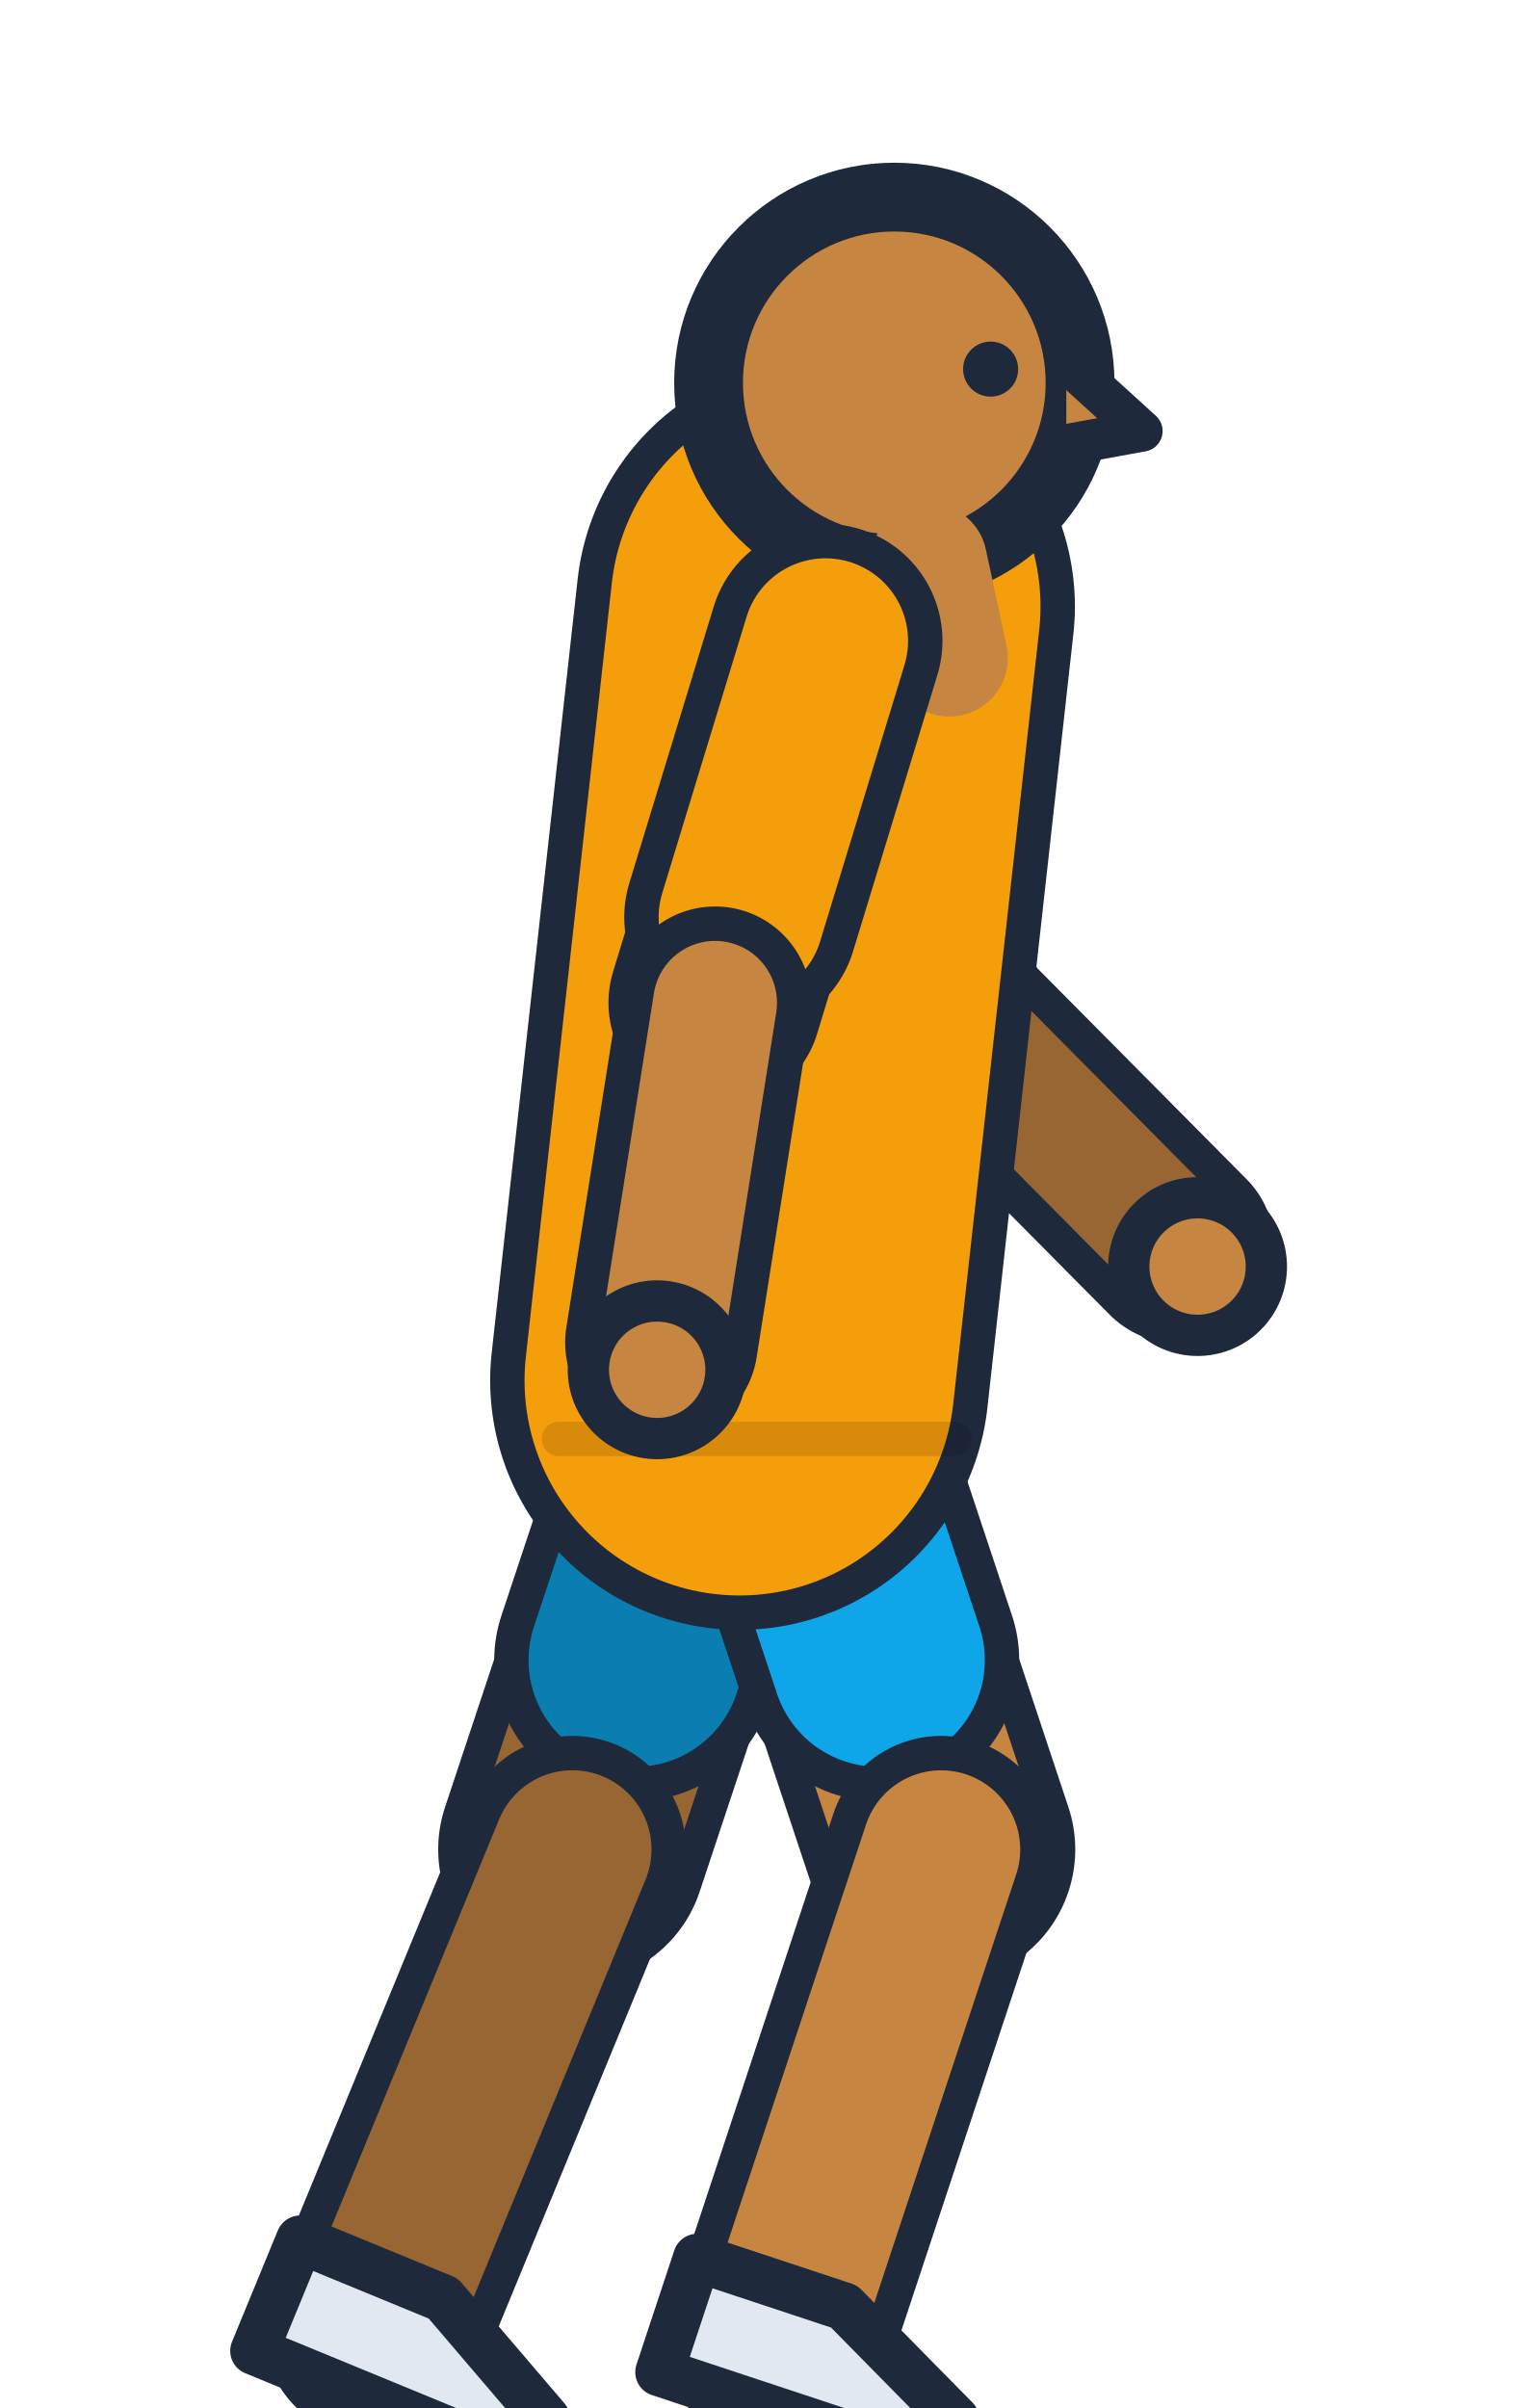
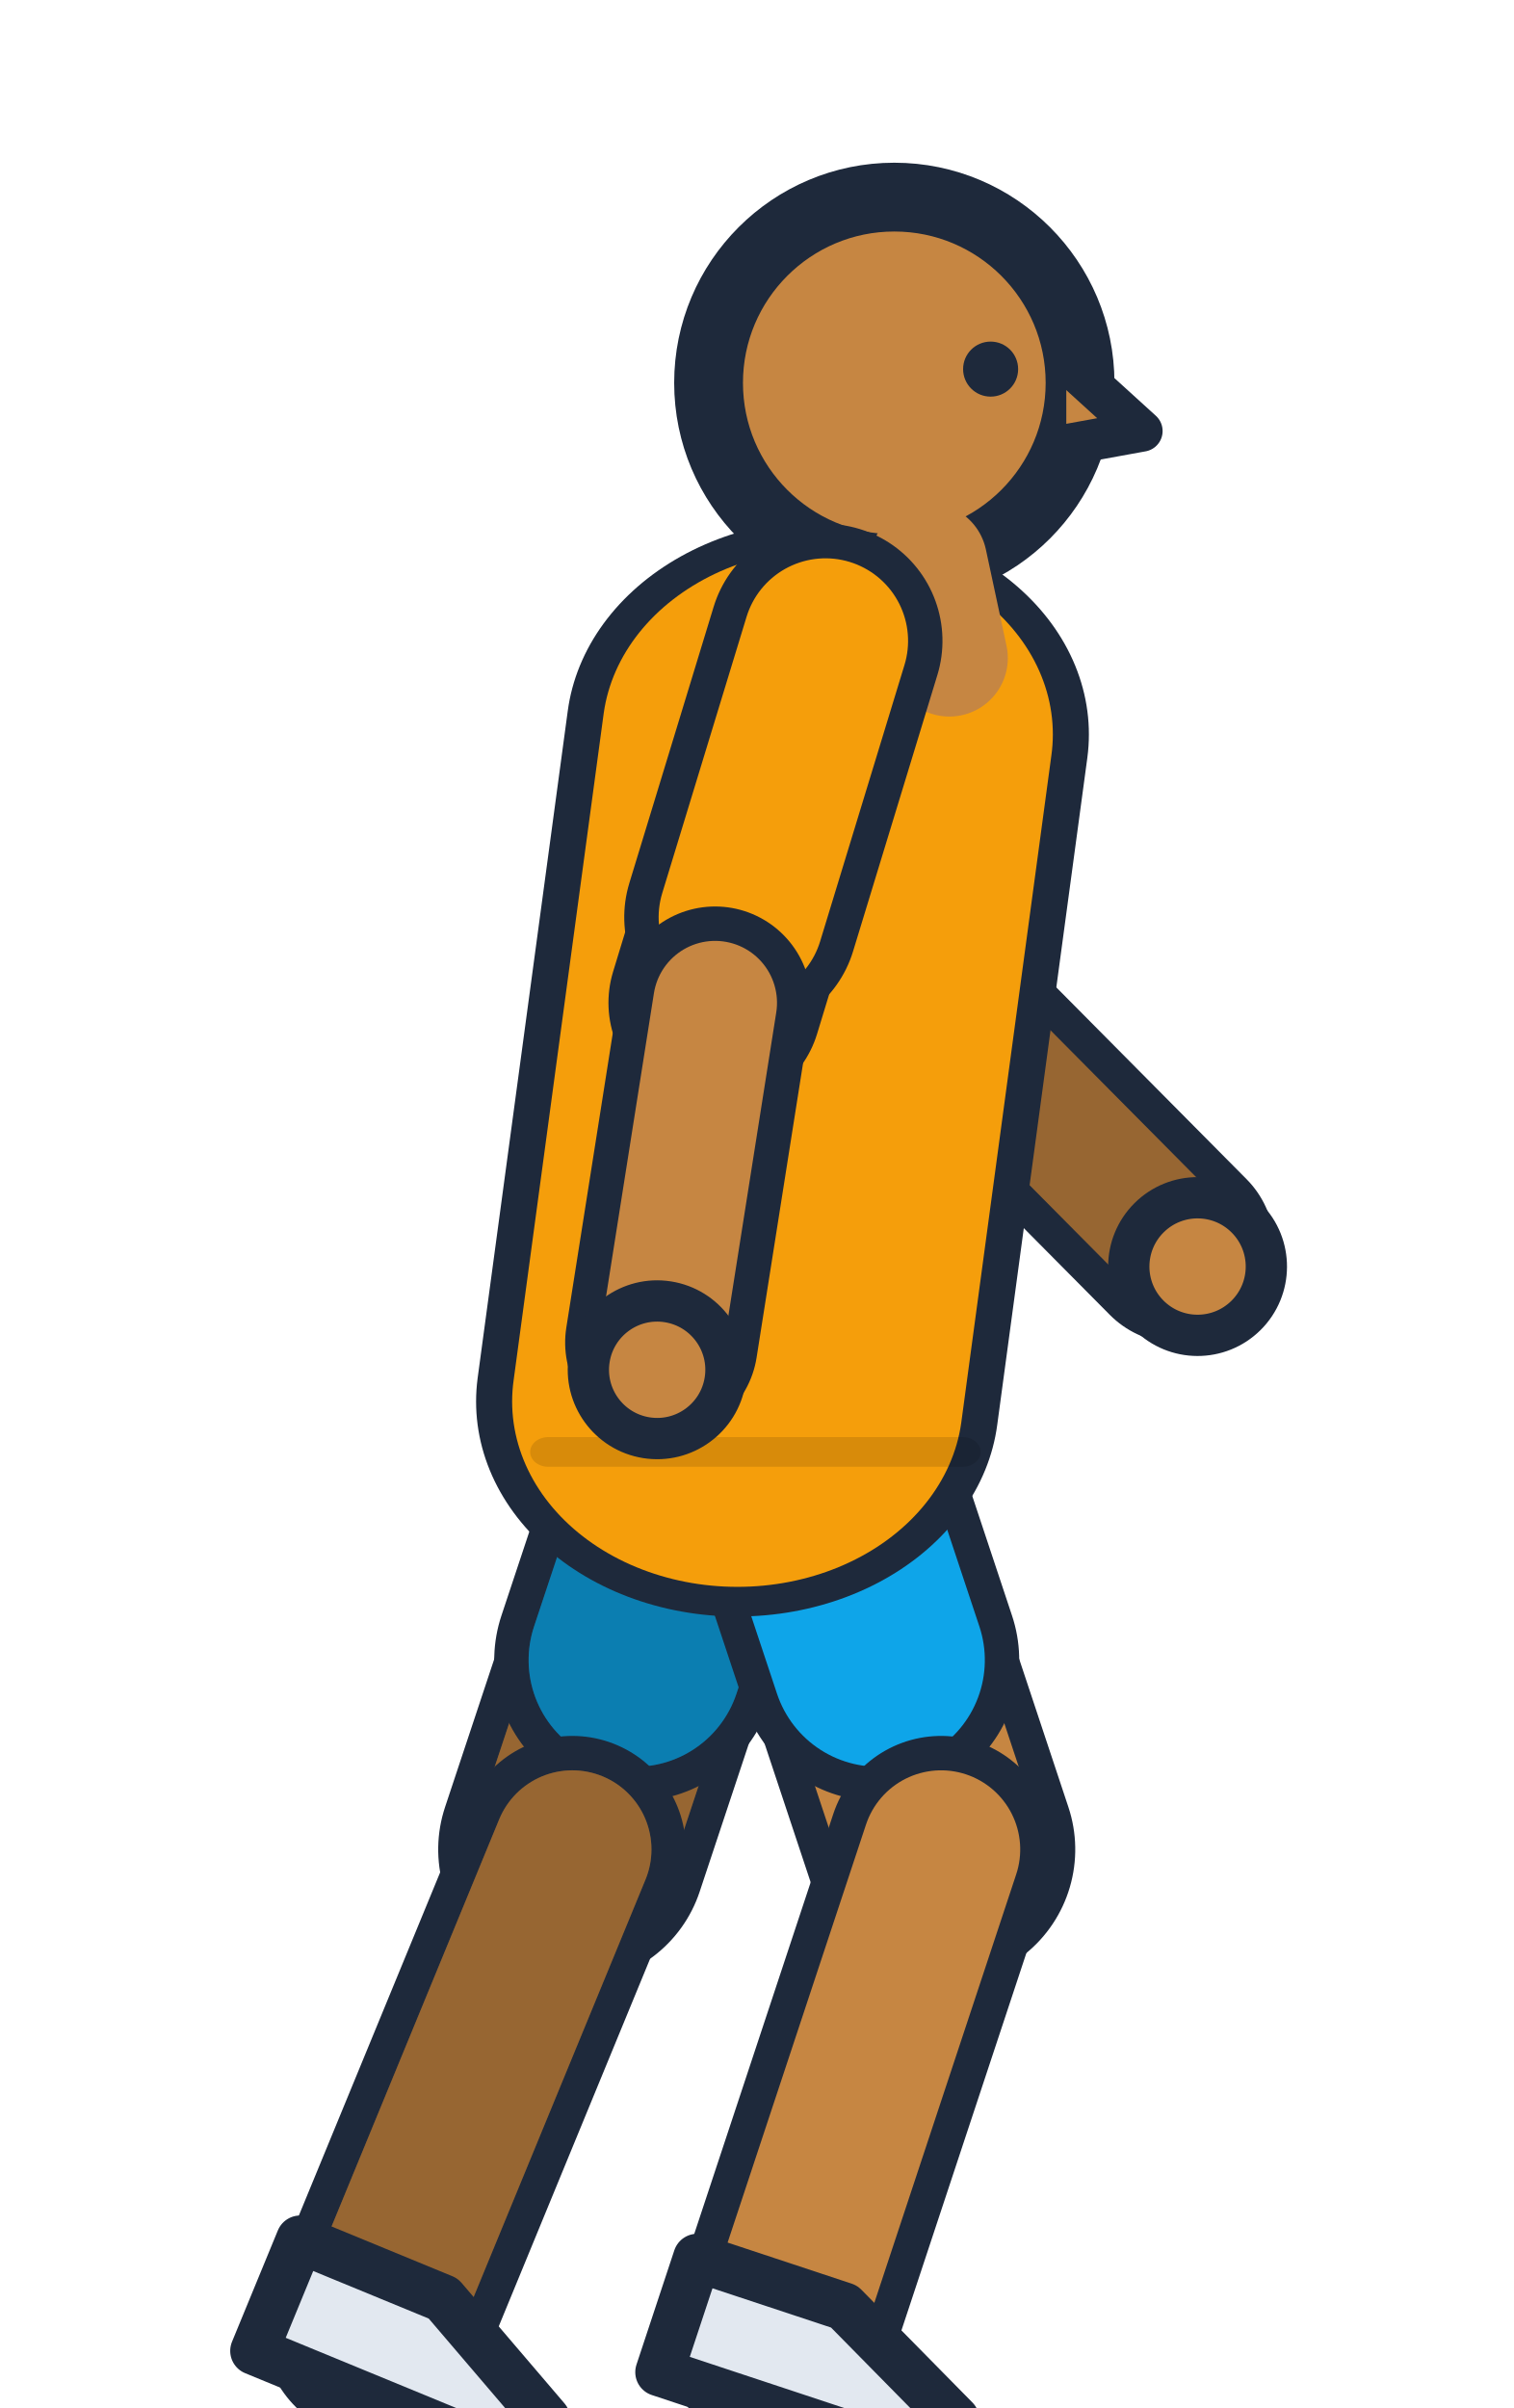
<svg xmlns="http://www.w3.org/2000/svg" viewBox="0 0 44 70" width="44" height="70">
  <g id="walker" transform="translate(0 1.63)">
    <g id="arm-far" transform="rotate(-16.97 24 17)">
      <path d="M24,17L24,28" fill="none" stroke="#1e293b" stroke-width="6.2" stroke-linejoin="round" stroke-linecap="round" />
      <path d="M24,17L24,28" fill="none" data-tint="skin" stroke="#c68642" stroke-width="4.2" stroke-linejoin="round" stroke-linecap="round" />
      <path d="M24,17L24,28" fill="none" stroke="#000000" stroke-width="4.2" stroke-linejoin="round" stroke-linecap="round" opacity="0.24" />
      <path d="M24,17L24,25.4" fill="none" stroke="#1e293b" stroke-width="6.8" stroke-linejoin="round" stroke-linecap="round" />
      <path d="M24,17L24,25.4" fill="none" data-tint="cloth-top" stroke="#f59e0b" stroke-width="4.8" stroke-linejoin="round" stroke-linecap="round" />
      <path d="M24,17L24,25.4" fill="none" stroke="#000000" stroke-width="4.8" stroke-linejoin="round" stroke-linecap="round" opacity="0.24" />
      <g id="forearm-far" transform="rotate(-27.80 24 28)">
        <path d="M24,28L24,38" fill="none" stroke="#1e293b" stroke-width="5.6" stroke-linejoin="round" stroke-linecap="round" />
        <path d="M24,28L24,38" fill="none" data-tint="skin" stroke="#c68642" stroke-width="3.6" stroke-linejoin="round" stroke-linecap="round" />
        <path d="M24,28L24,38" fill="none" stroke="#000000" stroke-width="3.6" stroke-linejoin="round" stroke-linecap="round" opacity="0.24" />
        <path d="M22,38.8a2,2 0 1,0 4,0a2,2 0 1,0 -4,0z" fill="#c68642" data-tint="skin" stroke="#1e293b" stroke-width="1.2" stroke-linejoin="round" stroke-linecap="round" />
      </g>
    </g>
    <g id="leg-far" transform="rotate(18.38 22 36)">
      <path d="M22,36L22,53" fill="none" stroke="#1e293b" stroke-width="7.8" stroke-linejoin="round" stroke-linecap="round" />
      <path d="M22,36L22,53" fill="none" data-tint="skin" stroke="#c68642" stroke-width="5.8" stroke-linejoin="round" stroke-linecap="round" />
      <path d="M22,36L22,53" fill="none" stroke="#000000" stroke-width="5.8" stroke-linejoin="round" stroke-linecap="round" opacity="0.24" />
      <path d="M22,36L22,47.2" fill="none" stroke="#1e293b" stroke-width="8.2" stroke-linejoin="round" stroke-linecap="round" />
      <path d="M22,36L22,47.2" fill="none" data-tint="cloth-bottom" stroke="#0ea5e9" stroke-width="6.2" stroke-linejoin="round" stroke-linecap="round" />
      <path d="M22,36L22,47.2" fill="none" stroke="#000000" stroke-width="6.2" stroke-linejoin="round" stroke-linecap="round" opacity="0.24" />
      <g id="shin-far" transform="rotate(4.00 22 53)">
        <path d="M22,53L22,68" fill="none" stroke="#1e293b" stroke-width="6.6" stroke-linejoin="round" stroke-linecap="round" />
        <path d="M22,53L22,68" fill="none" data-tint="skin" stroke="#c68642" stroke-width="4.6" stroke-linejoin="round" stroke-linecap="round" />
        <path d="M22,53L22,68" fill="none" stroke="#000000" stroke-width="4.6" stroke-linejoin="round" stroke-linecap="round" opacity="0.24" />
        <path d="M19,66.5H23.5L27.6,68.6V70H19Z" fill="#e2e8f0" data-tint="shoe" stroke="#1e293b" stroke-width="1.4" stroke-linejoin="round" stroke-linecap="round" />
      </g>
    </g>
    <g id="leg-near" transform="rotate(-18.38 22 36)">
      <path d="M22,36L22,53" fill="none" stroke="#1e293b" stroke-width="7.8" stroke-linejoin="round" stroke-linecap="round" />
      <path d="M22,36L22,53" fill="none" data-tint="skin" stroke="#c68642" stroke-width="5.8" stroke-linejoin="round" stroke-linecap="round" />
      <path d="M22,36L22,47.2" fill="none" stroke="#1e293b" stroke-width="8.2" stroke-linejoin="round" stroke-linecap="round" />
      <path d="M22,36L22,47.2" fill="none" data-tint="cloth-bottom" stroke="#0ea5e9" stroke-width="6.2" stroke-linejoin="round" stroke-linecap="round" />
      <g id="shin-near" transform="rotate(36.70 22 53)">
        <path d="M22,53L22,68" fill="none" stroke="#1e293b" stroke-width="6.6" stroke-linejoin="round" stroke-linecap="round" />
        <path d="M22,53L22,68" fill="none" data-tint="skin" stroke="#c68642" stroke-width="4.6" stroke-linejoin="round" stroke-linecap="round" />
        <path d="M19,66.5H23.5L27.6,68.6V70H19Z" fill="#e2e8f0" data-tint="shoe" stroke="#1e293b" stroke-width="1.4" stroke-linejoin="round" stroke-linecap="round" />
      </g>
    </g>
    <path d="M16.7,37.5a5.2,4.6 0 1,0 10.4,0a5.2,4.6 0 1,0 -10.4,0z" fill="#0ea5e9" data-tint="cloth-bottom" stroke="#1e293b" stroke-width="1.6" stroke-linejoin="round" stroke-linecap="round" />
-     <g id="torso">
+     <g id="torso" transform="matrix(1.048,0,0,0.862,-1.093,5.925)">
      <path d="M21.5,38.5L24,16" fill="none" stroke="#1e293b" stroke-width="14.5" stroke-linejoin="round" stroke-linecap="round" />
      <path d="M21.5,38.5L24,16" fill="none" data-tint="cloth-top" stroke="#f59e0b" stroke-width="12.5" stroke-linejoin="round" stroke-linecap="round" />
      <path d="M16.25,40.2H27.75" fill="none" stroke="#000000" stroke-width="1" stroke-linejoin="round" stroke-linecap="round" opacity="0.12" />
    </g>
    <g id="head">
      <path d="M20.6,9.5a5.4,5.4 0 1,0 10.8,0a5.4,5.4 0 1,0 -10.8,0z" fill="#c68642" data-tint="skin" stroke="#1e293b" stroke-width="2" stroke-linejoin="round" stroke-linecap="round" />
      <path d="M31,8.9L33.2,10.9L31,11.3" fill="#c68642" data-tint="skin" stroke="#1e293b" stroke-width="1.2" stroke-linejoin="round" stroke-linecap="round" />
      <path d="M28,9.1a0.8,0.8 0 1,0 1.6,0a0.8,0.8 0 1,0 -1.6,0z" fill="#1e293b" />
      <path d="M27,14.7L27.6,17.5" fill="none" data-tint="skin" stroke="#c68642" stroke-width="3.4" stroke-linejoin="round" stroke-linecap="round" />
    </g>
    <g id="arm-near" transform="rotate(16.97 24 17)">
      <path d="M24,17L24,28" fill="none" stroke="#1e293b" stroke-width="6.2" stroke-linejoin="round" stroke-linecap="round" />
      <path d="M24,17L24,28" fill="none" data-tint="skin" stroke="#c68642" stroke-width="4.2" stroke-linejoin="round" stroke-linecap="round" />
      <path d="M24,17L24,25.4" fill="none" stroke="#1e293b" stroke-width="6.8" stroke-linejoin="round" stroke-linecap="round" />
      <path d="M24,17L24,25.4" fill="none" data-tint="cloth-top" stroke="#f59e0b" stroke-width="4.8" stroke-linejoin="round" stroke-linecap="round" />
      <g id="forearm-near" transform="rotate(-8.00 24 28)">
        <path d="M24,28L24,38" fill="none" stroke="#1e293b" stroke-width="5.6" stroke-linejoin="round" stroke-linecap="round" />
        <path d="M24,28L24,38" fill="none" data-tint="skin" stroke="#c68642" stroke-width="3.6" stroke-linejoin="round" stroke-linecap="round" />
        <path d="M22,38.8a2,2 0 1,0 4,0a2,2 0 1,0 -4,0z" fill="#c68642" data-tint="skin" stroke="#1e293b" stroke-width="1.2" stroke-linejoin="round" stroke-linecap="round" />
      </g>
    </g>
  </g>
</svg>
